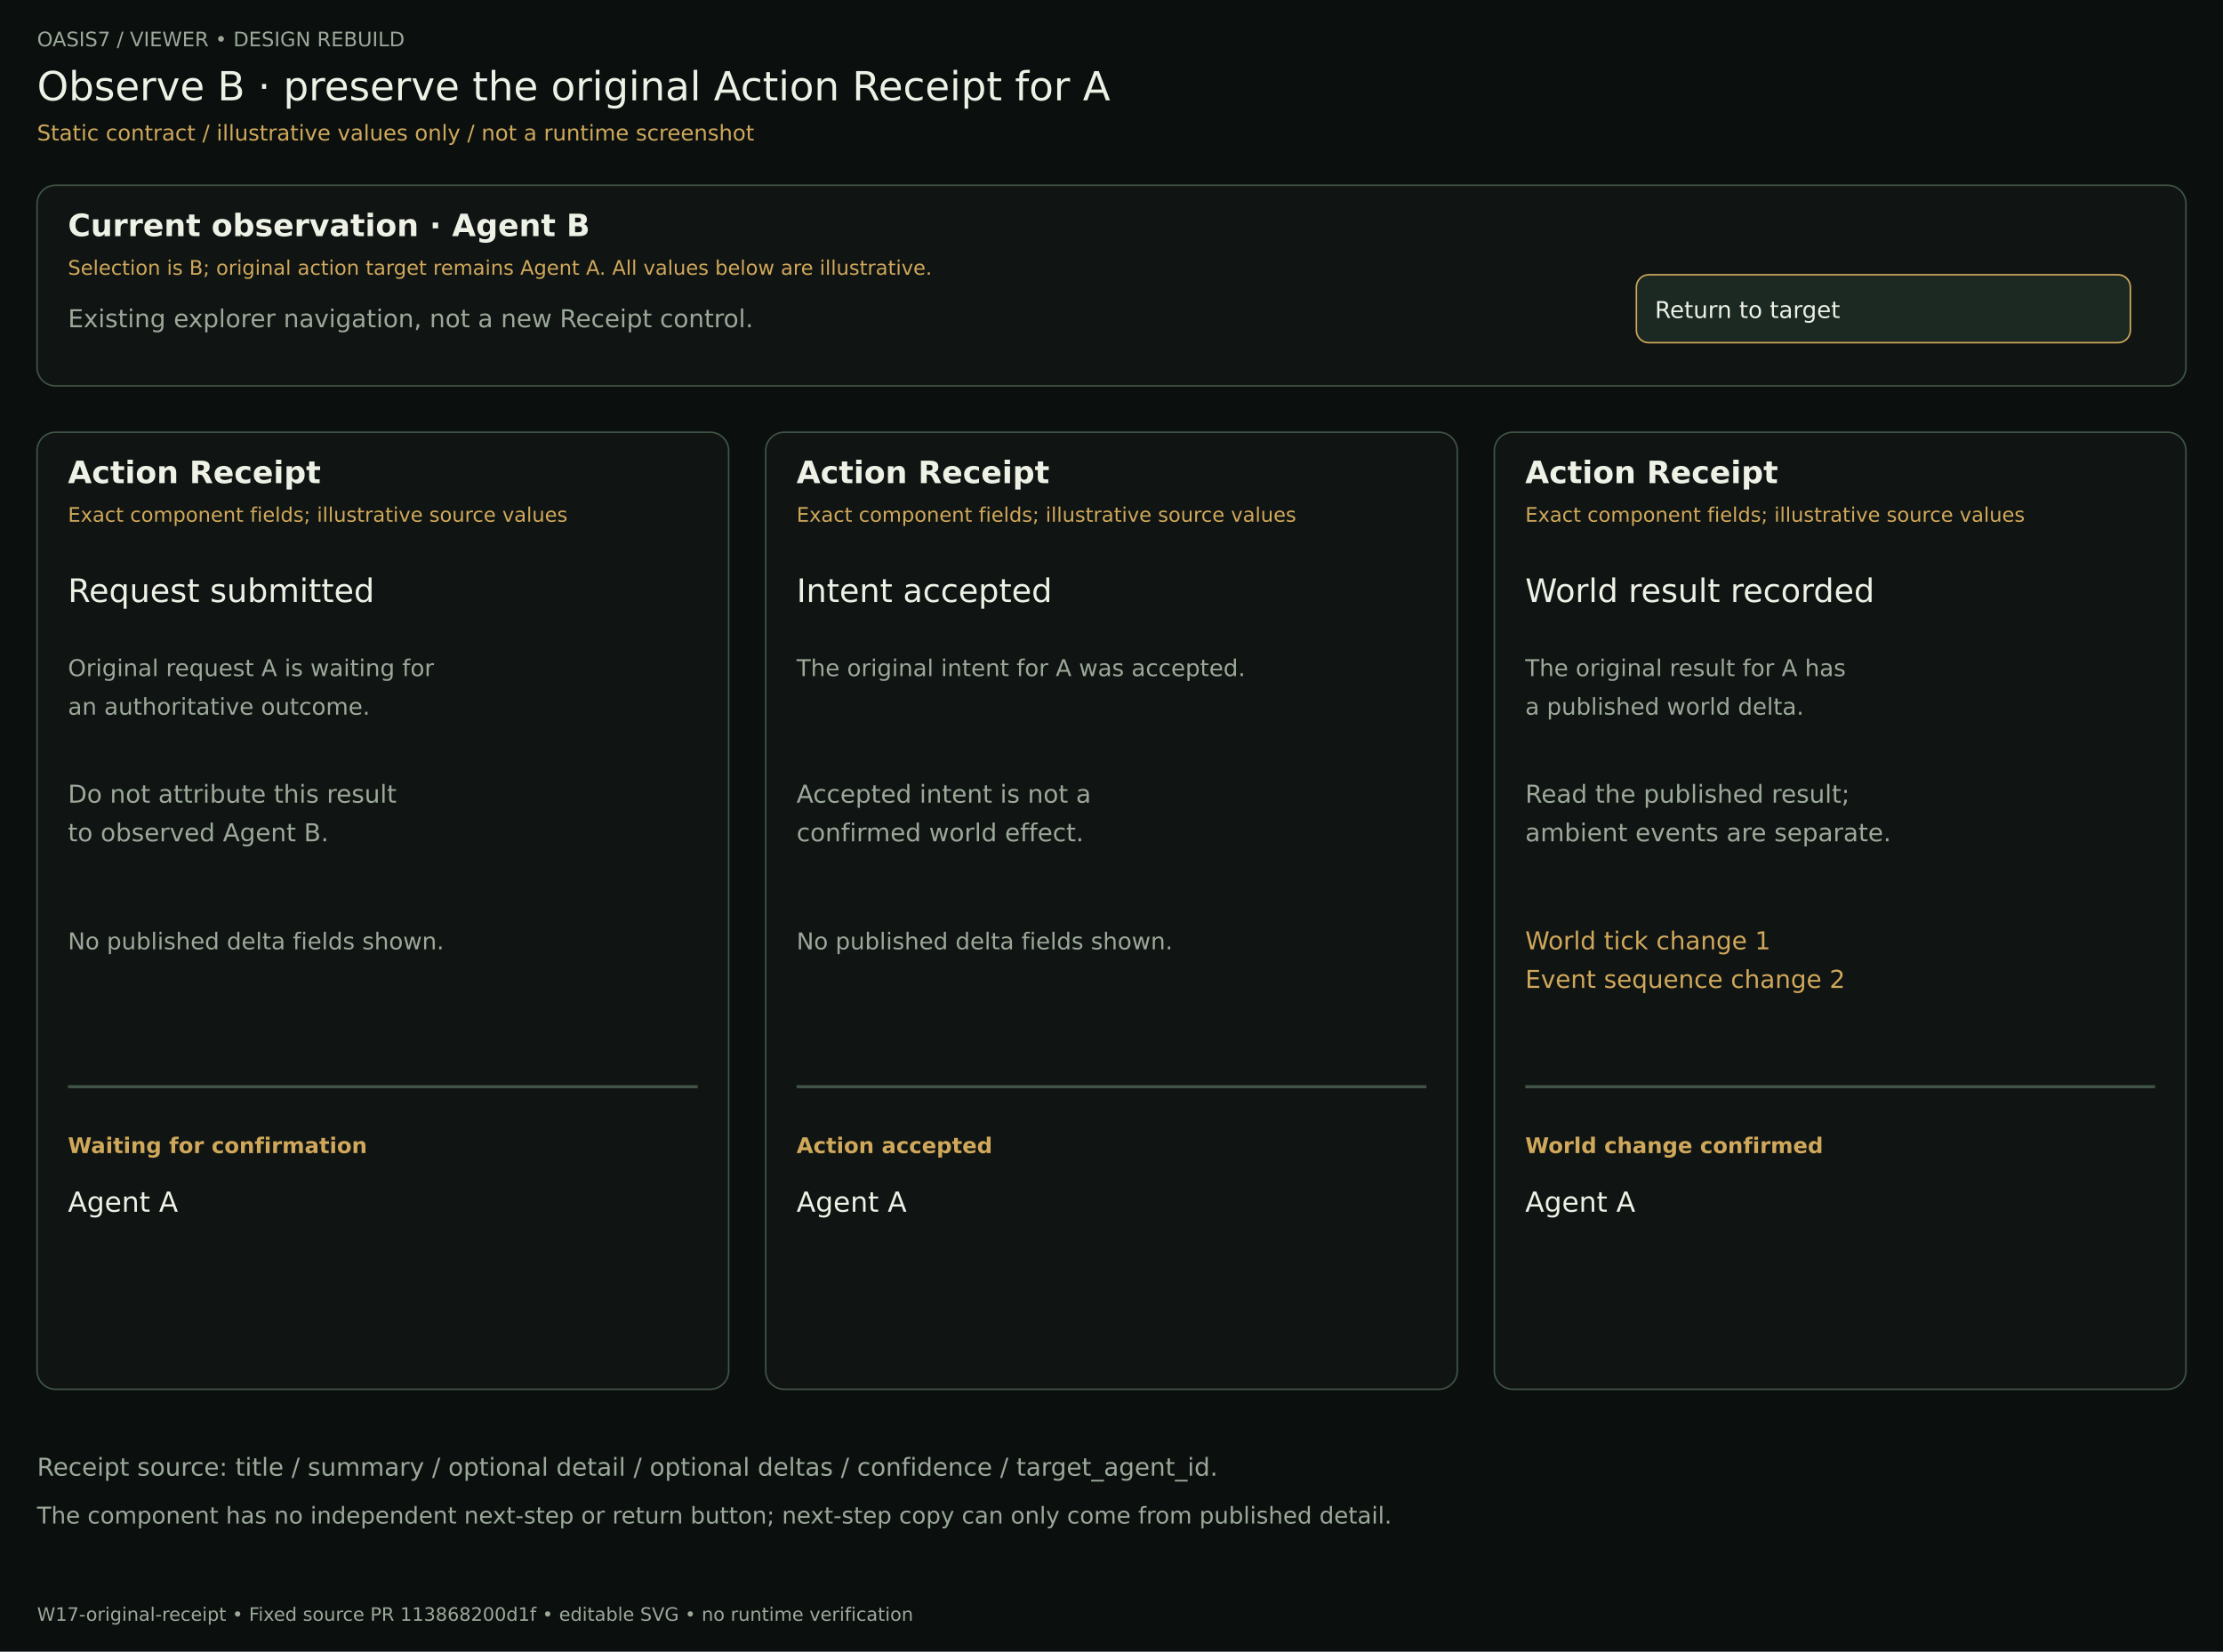
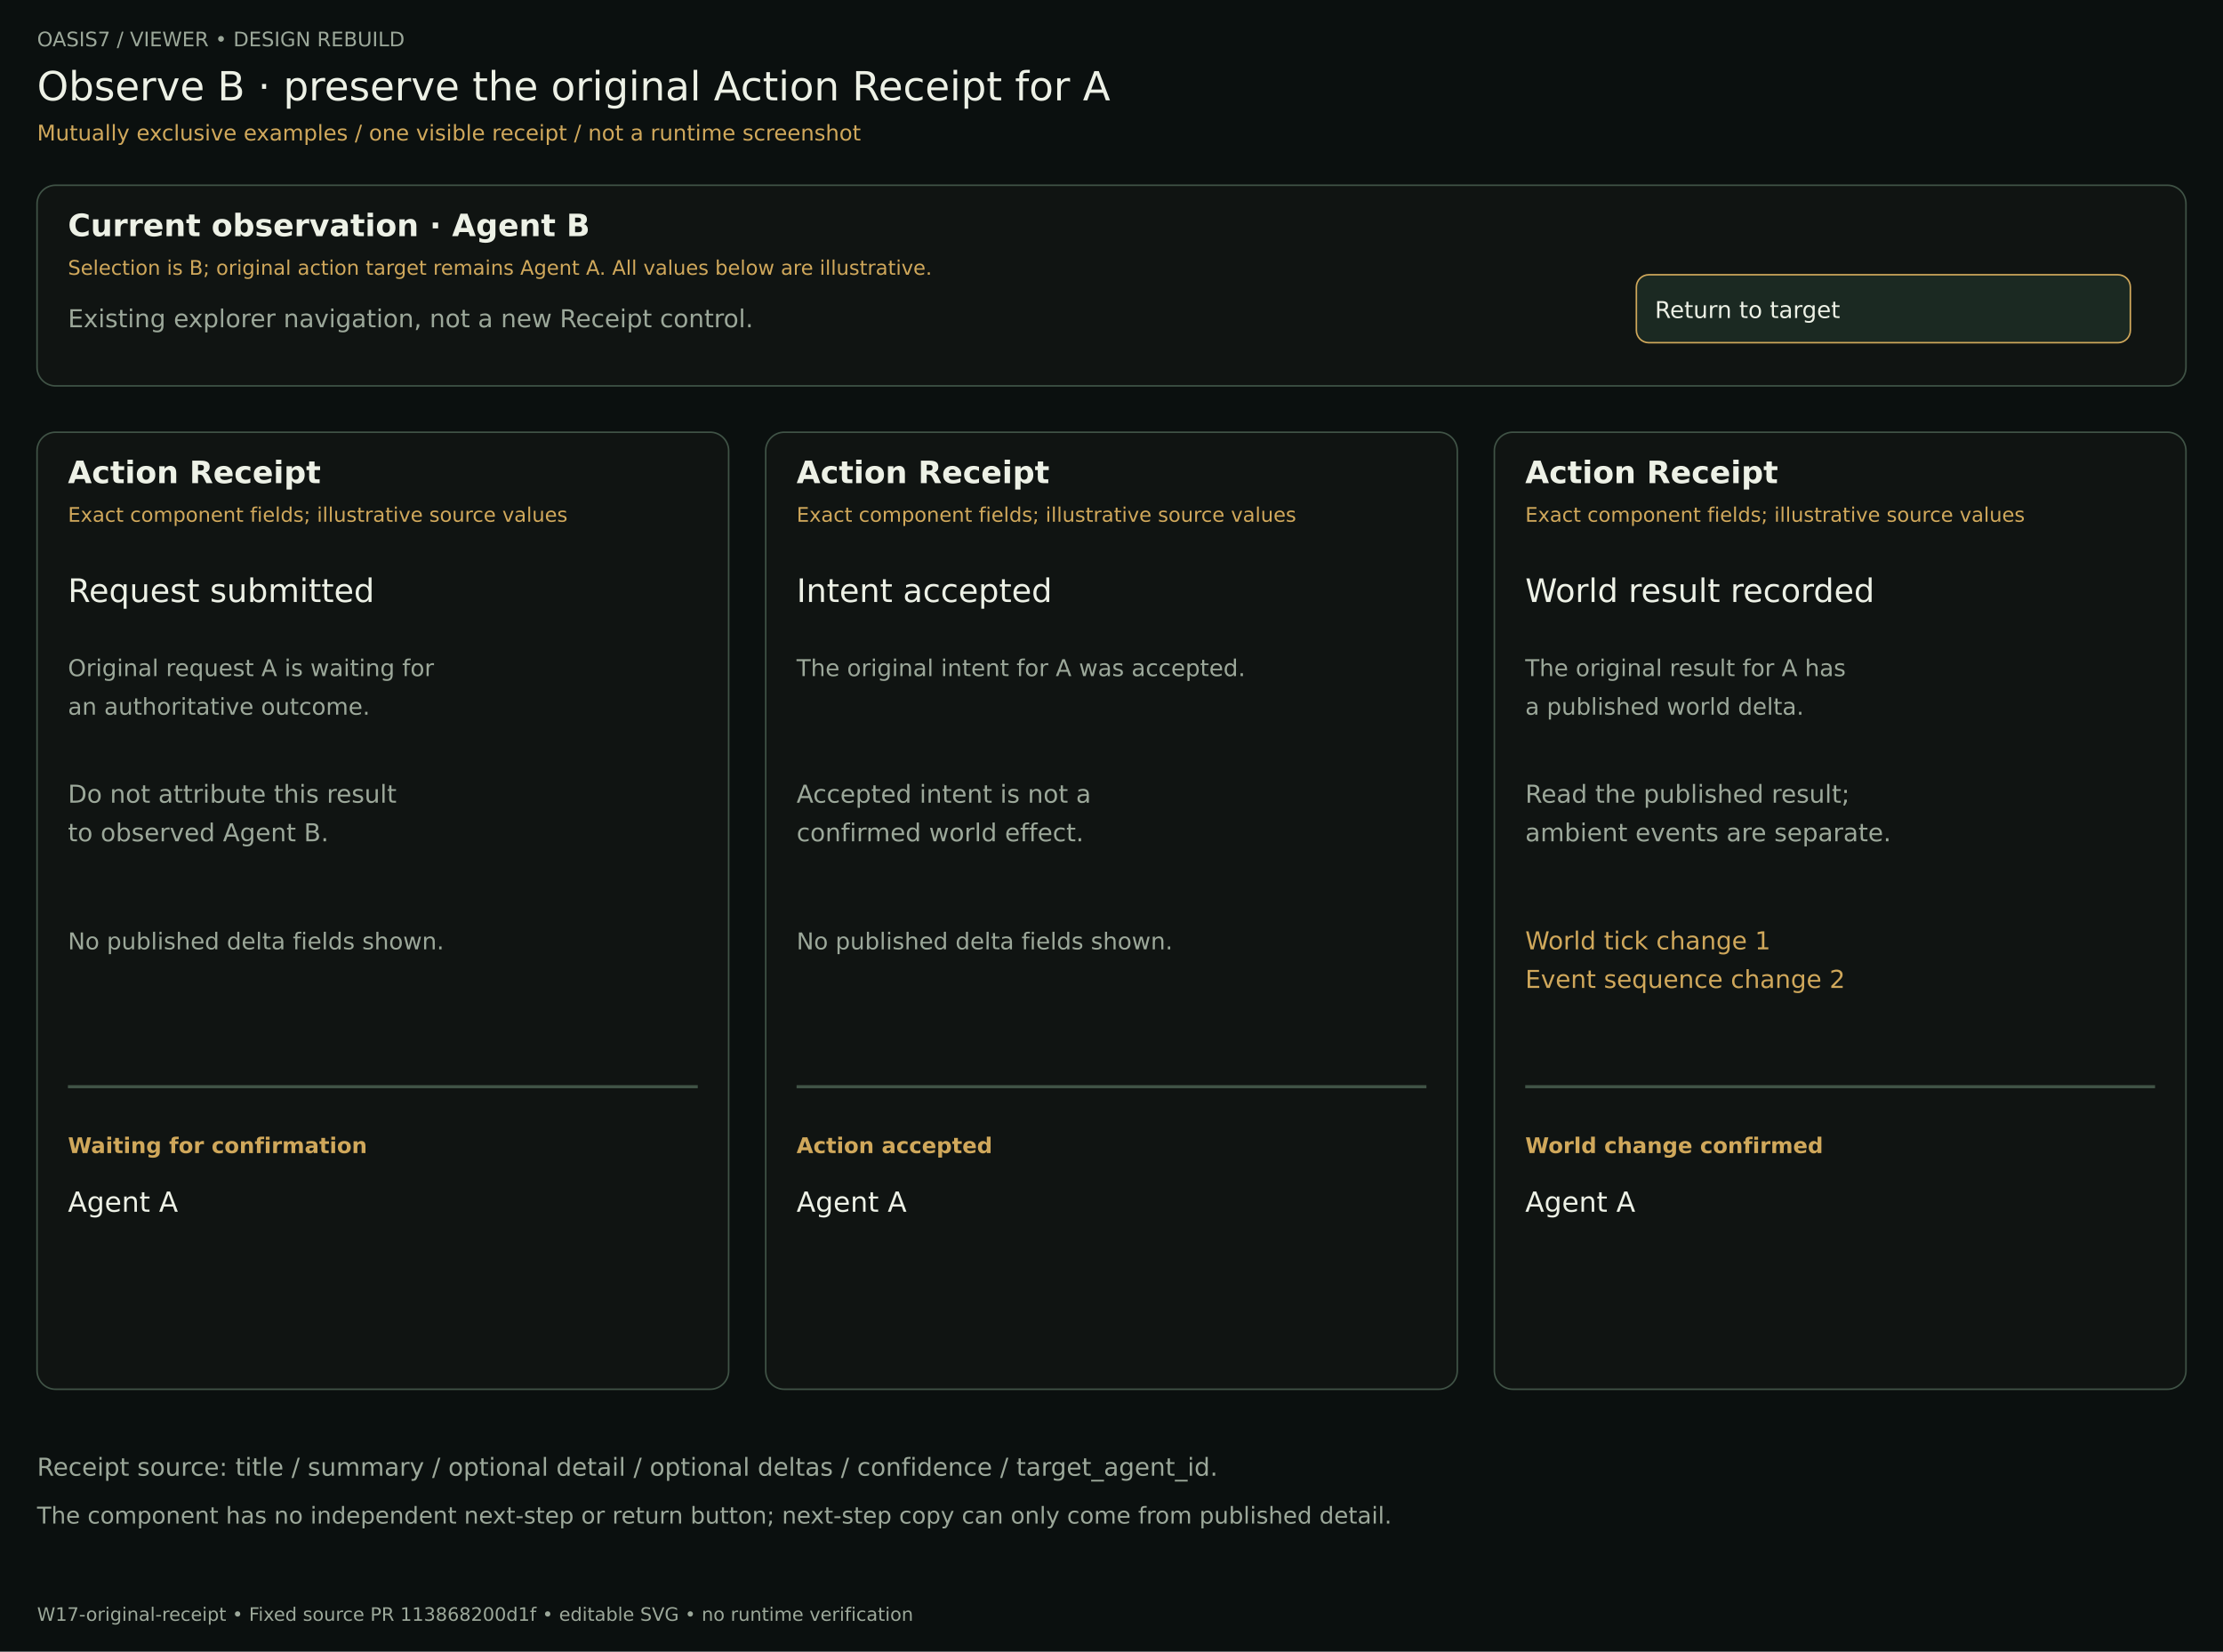
<svg xmlns="http://www.w3.org/2000/svg" width="1440" height="1070" viewBox="0 0 1440 1070" role="img" aria-labelledby="title">
  <rect width="100%" height="100%" fill="#0b100f" />
  <g font-family="DejaVu Sans, Noto Sans CJK SC, sans-serif">
    <text x="24" y="30" font-size="13" fill="#9ca89a" font-weight="400">OASIS7 / VIEWER • DESIGN REBUILD</text>
    <text x="24" y="65" font-size="26" fill="#edf1e6" font-weight="400">Observe B · preserve the original Action Receipt for A</text>
-     <text x="24" y="91" font-size="14" fill="#d0a85b" font-weight="400">Static contract / illustrative values only / not a runtime screenshot</text>
+     <text x="24" y="91" font-size="14" fill="#d0a85b" font-weight="400">Mutually exclusive examples / one visible receipt / not a runtime screenshot</text>
    <g id="observation">
      <rect x="24" y="120" width="1392" height="130" rx="12" fill="#101412" stroke="#405346" />
      <text x="44" y="153" font-size="20" fill="#edf1e6" font-weight="600">Current observation · Agent B</text>
      <text x="44" y="178" font-size="13" fill="#d0a85b" font-weight="400">Selection is B; original action target remains Agent A. All values below are illustrative.</text>
    </g>
    <rect x="1060" y="178" width="320" height="44" rx="8" fill="#1b2922" stroke="#d0a85b" />
    <text x="1072" y="206" font-size="15" fill="#edf1e6" font-weight="500">Return to target</text>
    <text x="44" y="212" font-size="16" fill="#9ca89a" font-weight="400">Existing explorer navigation, not a new Receipt control.</text>
    <g id="waiting">
      <rect x="24" y="280" width="448" height="620" rx="12" fill="#101412" stroke="#405346" />
      <text x="44" y="313" font-size="20" fill="#edf1e6" font-weight="600">Action Receipt</text>
      <text x="44" y="338" font-size="13" fill="#d0a85b" font-weight="400">Exact component fields; illustrative source values</text>
    </g>
    <text x="44" y="390" font-size="21" fill="#edf1e6" font-weight="400">Request submitted</text>
    <text x="44" y="438" font-size="15" fill="#9ca89a" font-weight="400">Original request A is waiting for</text>
    <text x="44" y="463" font-size="15" fill="#9ca89a" font-weight="400">an authoritative outcome.</text>
    <text x="44" y="520" font-size="16" fill="#9ca89a" font-weight="400">Do not attribute this result</text>
    <text x="44" y="545" font-size="16" fill="#9ca89a" font-weight="400">to observed Agent B.</text>
    <text x="44" y="615" font-size="15" fill="#9ca89a" font-weight="400">No published delta fields shown.</text>
    <path d="M44 704 L452 704" stroke="#405346" stroke-width="2" fill="none" stroke-dasharray="" />
    <text x="44" y="747" font-size="14" fill="#d0a85b" font-weight="600">Waiting for confirmation</text>
    <text x="44" y="785" font-size="18" fill="#edf1e6" font-weight="400">Agent A</text>
    <g id="accepted">
      <rect x="496" y="280" width="448" height="620" rx="12" fill="#101412" stroke="#405346" />
      <text x="516" y="313" font-size="20" fill="#edf1e6" font-weight="600">Action Receipt</text>
      <text x="516" y="338" font-size="13" fill="#d0a85b" font-weight="400">Exact component fields; illustrative source values</text>
    </g>
    <text x="516" y="390" font-size="21" fill="#edf1e6" font-weight="400">Intent accepted</text>
    <text x="516" y="438" font-size="15" fill="#9ca89a" font-weight="400">The original intent for A was accepted.</text>
    <text x="516" y="520" font-size="16" fill="#9ca89a" font-weight="400">Accepted intent is not a</text>
    <text x="516" y="545" font-size="16" fill="#9ca89a" font-weight="400">confirmed world effect.</text>
    <text x="516" y="615" font-size="15" fill="#9ca89a" font-weight="400">No published delta fields shown.</text>
    <path d="M516 704 L924 704" stroke="#405346" stroke-width="2" fill="none" stroke-dasharray="" />
    <text x="516" y="747" font-size="14" fill="#d0a85b" font-weight="600">Action accepted</text>
    <text x="516" y="785" font-size="18" fill="#edf1e6" font-weight="400">Agent A</text>
    <g id="effect">
      <rect x="968" y="280" width="448" height="620" rx="12" fill="#101412" stroke="#405346" />
      <text x="988" y="313" font-size="20" fill="#edf1e6" font-weight="600">Action Receipt</text>
      <text x="988" y="338" font-size="13" fill="#d0a85b" font-weight="400">Exact component fields; illustrative source values</text>
    </g>
    <text x="988" y="390" font-size="21" fill="#edf1e6" font-weight="400">World result recorded</text>
    <text x="988" y="438" font-size="15" fill="#9ca89a" font-weight="400">The original result for A has</text>
    <text x="988" y="463" font-size="15" fill="#9ca89a" font-weight="400">a published world delta.</text>
    <text x="988" y="520" font-size="16" fill="#9ca89a" font-weight="400">Read the published result;</text>
    <text x="988" y="545" font-size="16" fill="#9ca89a" font-weight="400">ambient events are separate.</text>
    <text x="988" y="615" font-size="16" fill="#d0a85b" font-weight="400">World tick change 1</text>
    <text x="988" y="640" font-size="16" fill="#d0a85b" font-weight="400">Event sequence change 2</text>
    <path d="M988 704 L1396 704" stroke="#405346" stroke-width="2" fill="none" stroke-dasharray="" />
    <text x="988" y="747" font-size="14" fill="#d0a85b" font-weight="600">World change confirmed</text>
    <text x="988" y="785" font-size="18" fill="#edf1e6" font-weight="400">Agent A</text>
    <text x="24" y="956" font-size="16" fill="#9ca89a" font-weight="400">Receipt source: title / summary / optional detail / optional deltas / confidence / target_agent_id.</text>
    <text x="24" y="987" font-size="15" fill="#9ca89a" font-weight="400">The component has no independent next-step or return button; next-step copy can only come from published detail.</text>
    <text x="24" y="1050" font-size="12" fill="#9ca89a" font-weight="400">W17-original-receipt • Fixed source PR 113868200d1f • editable SVG • no runtime verification</text>
  </g>
</svg>
